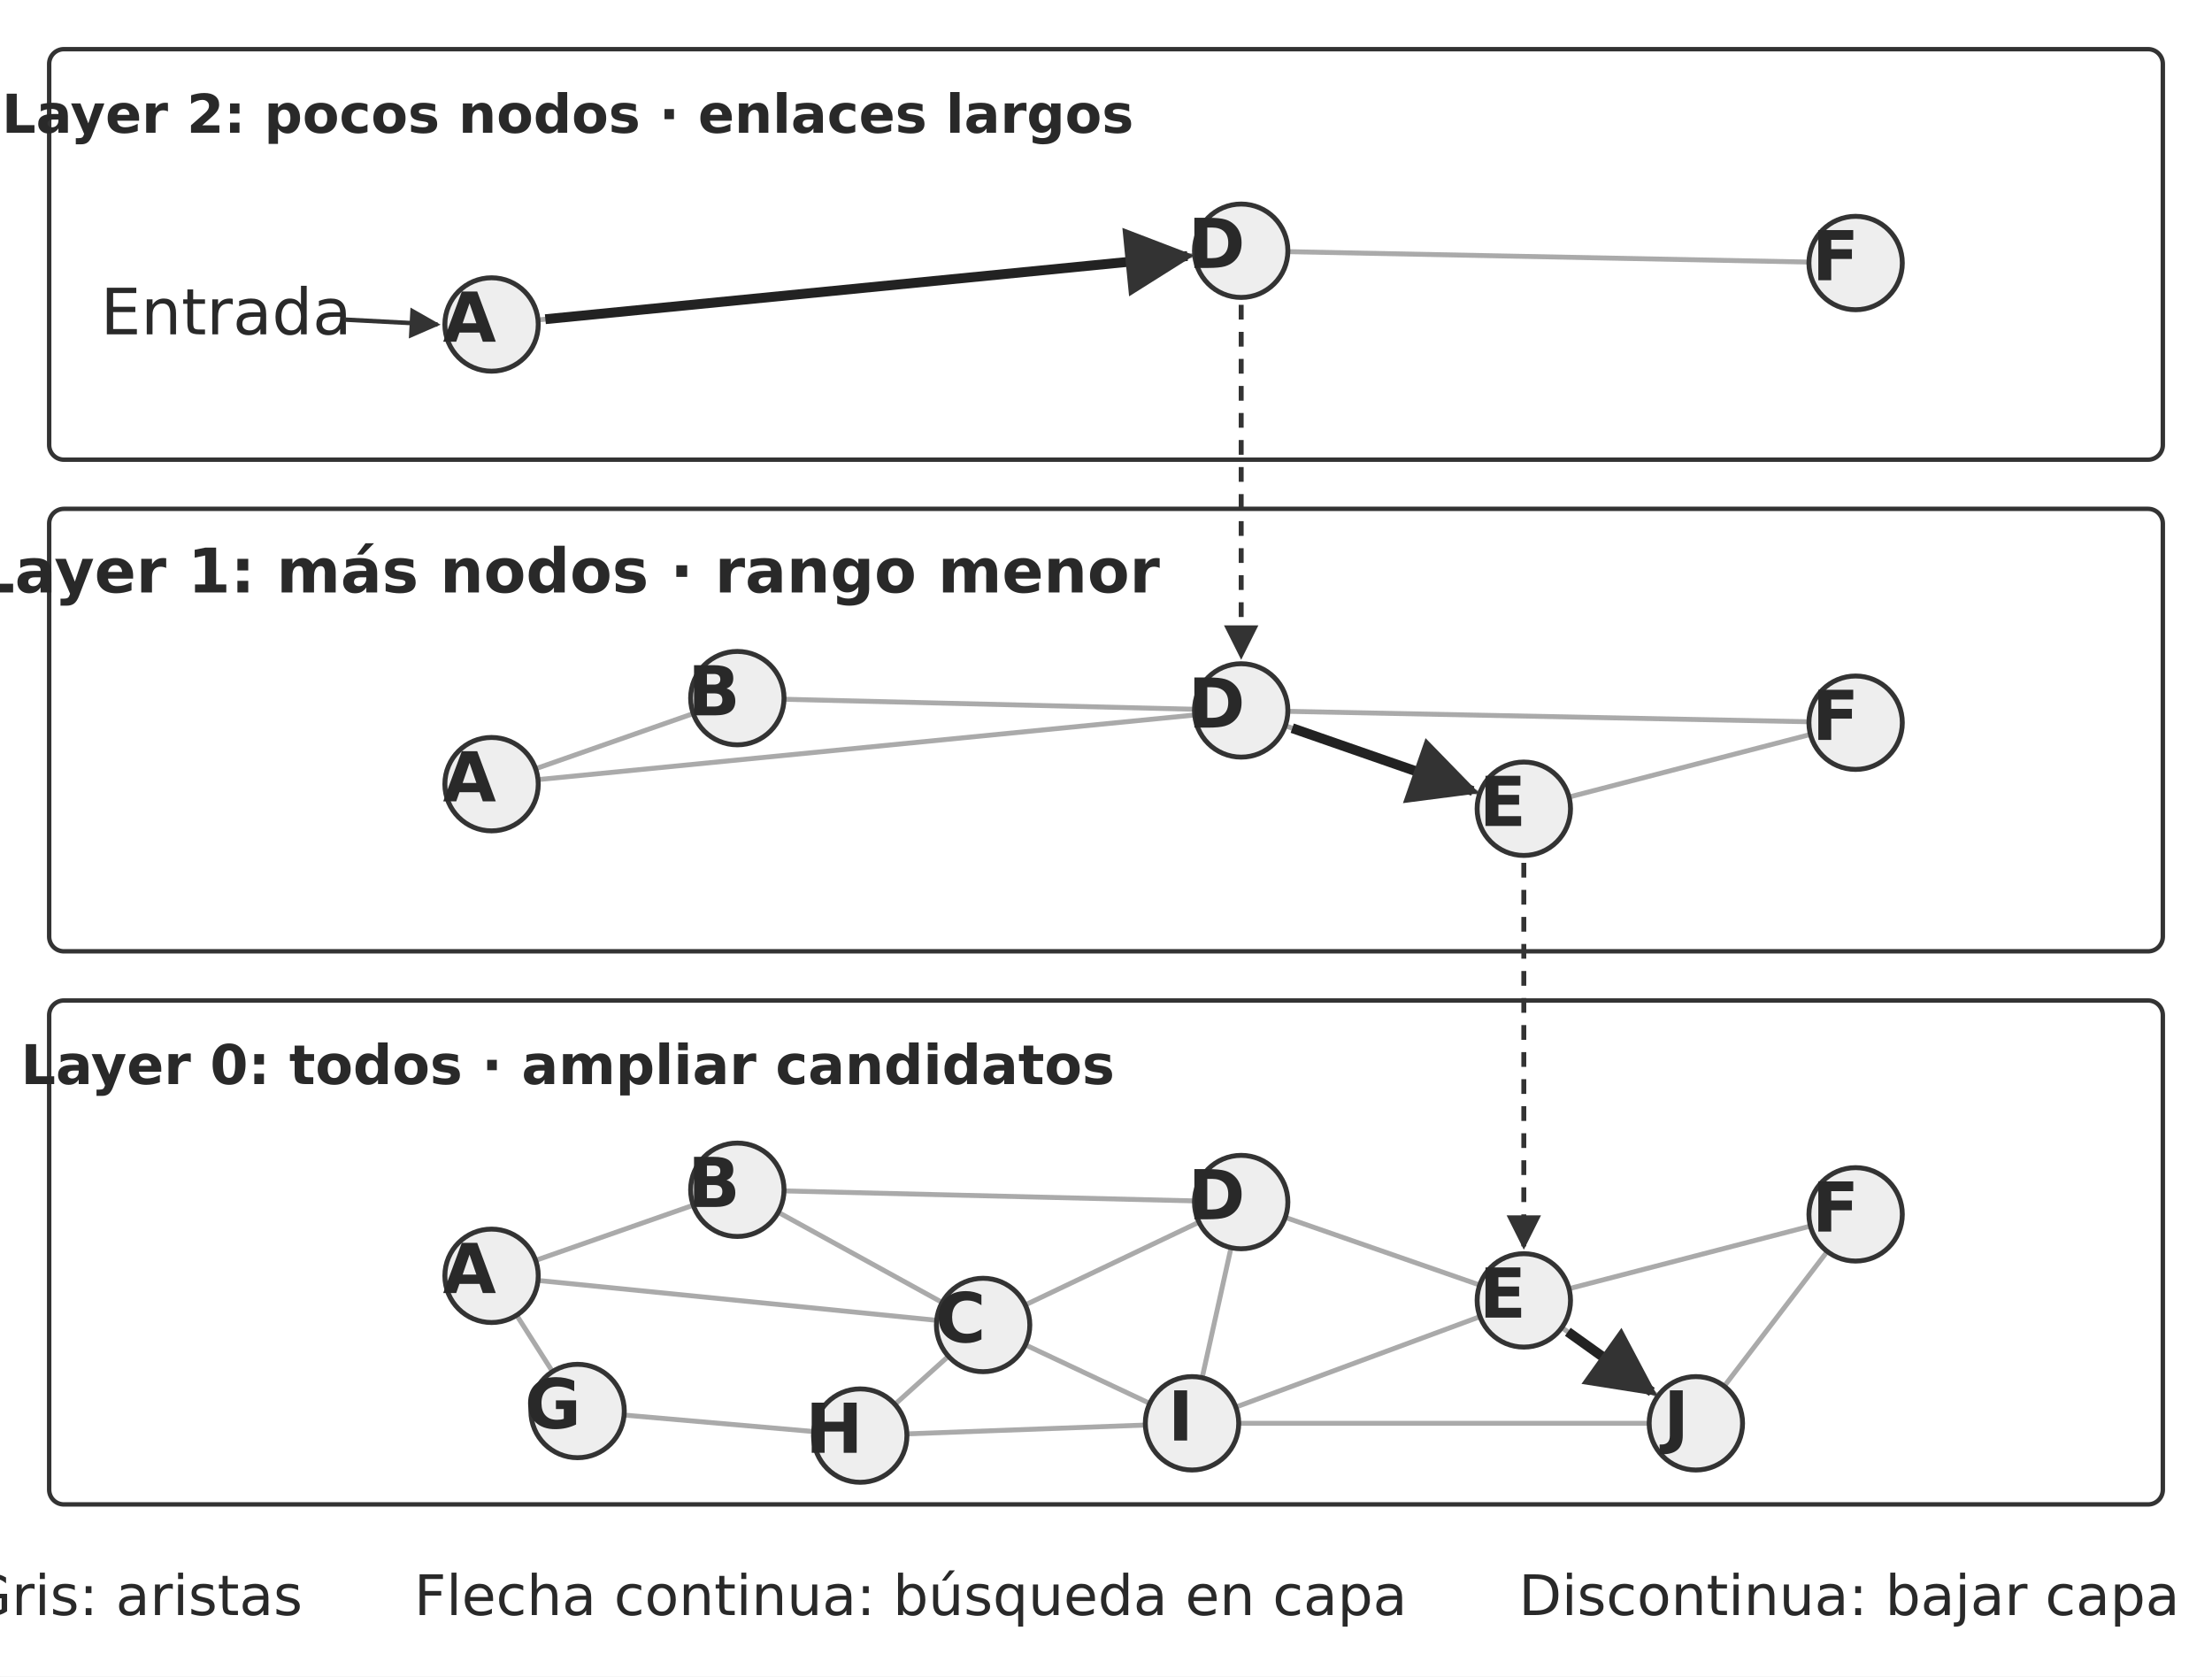
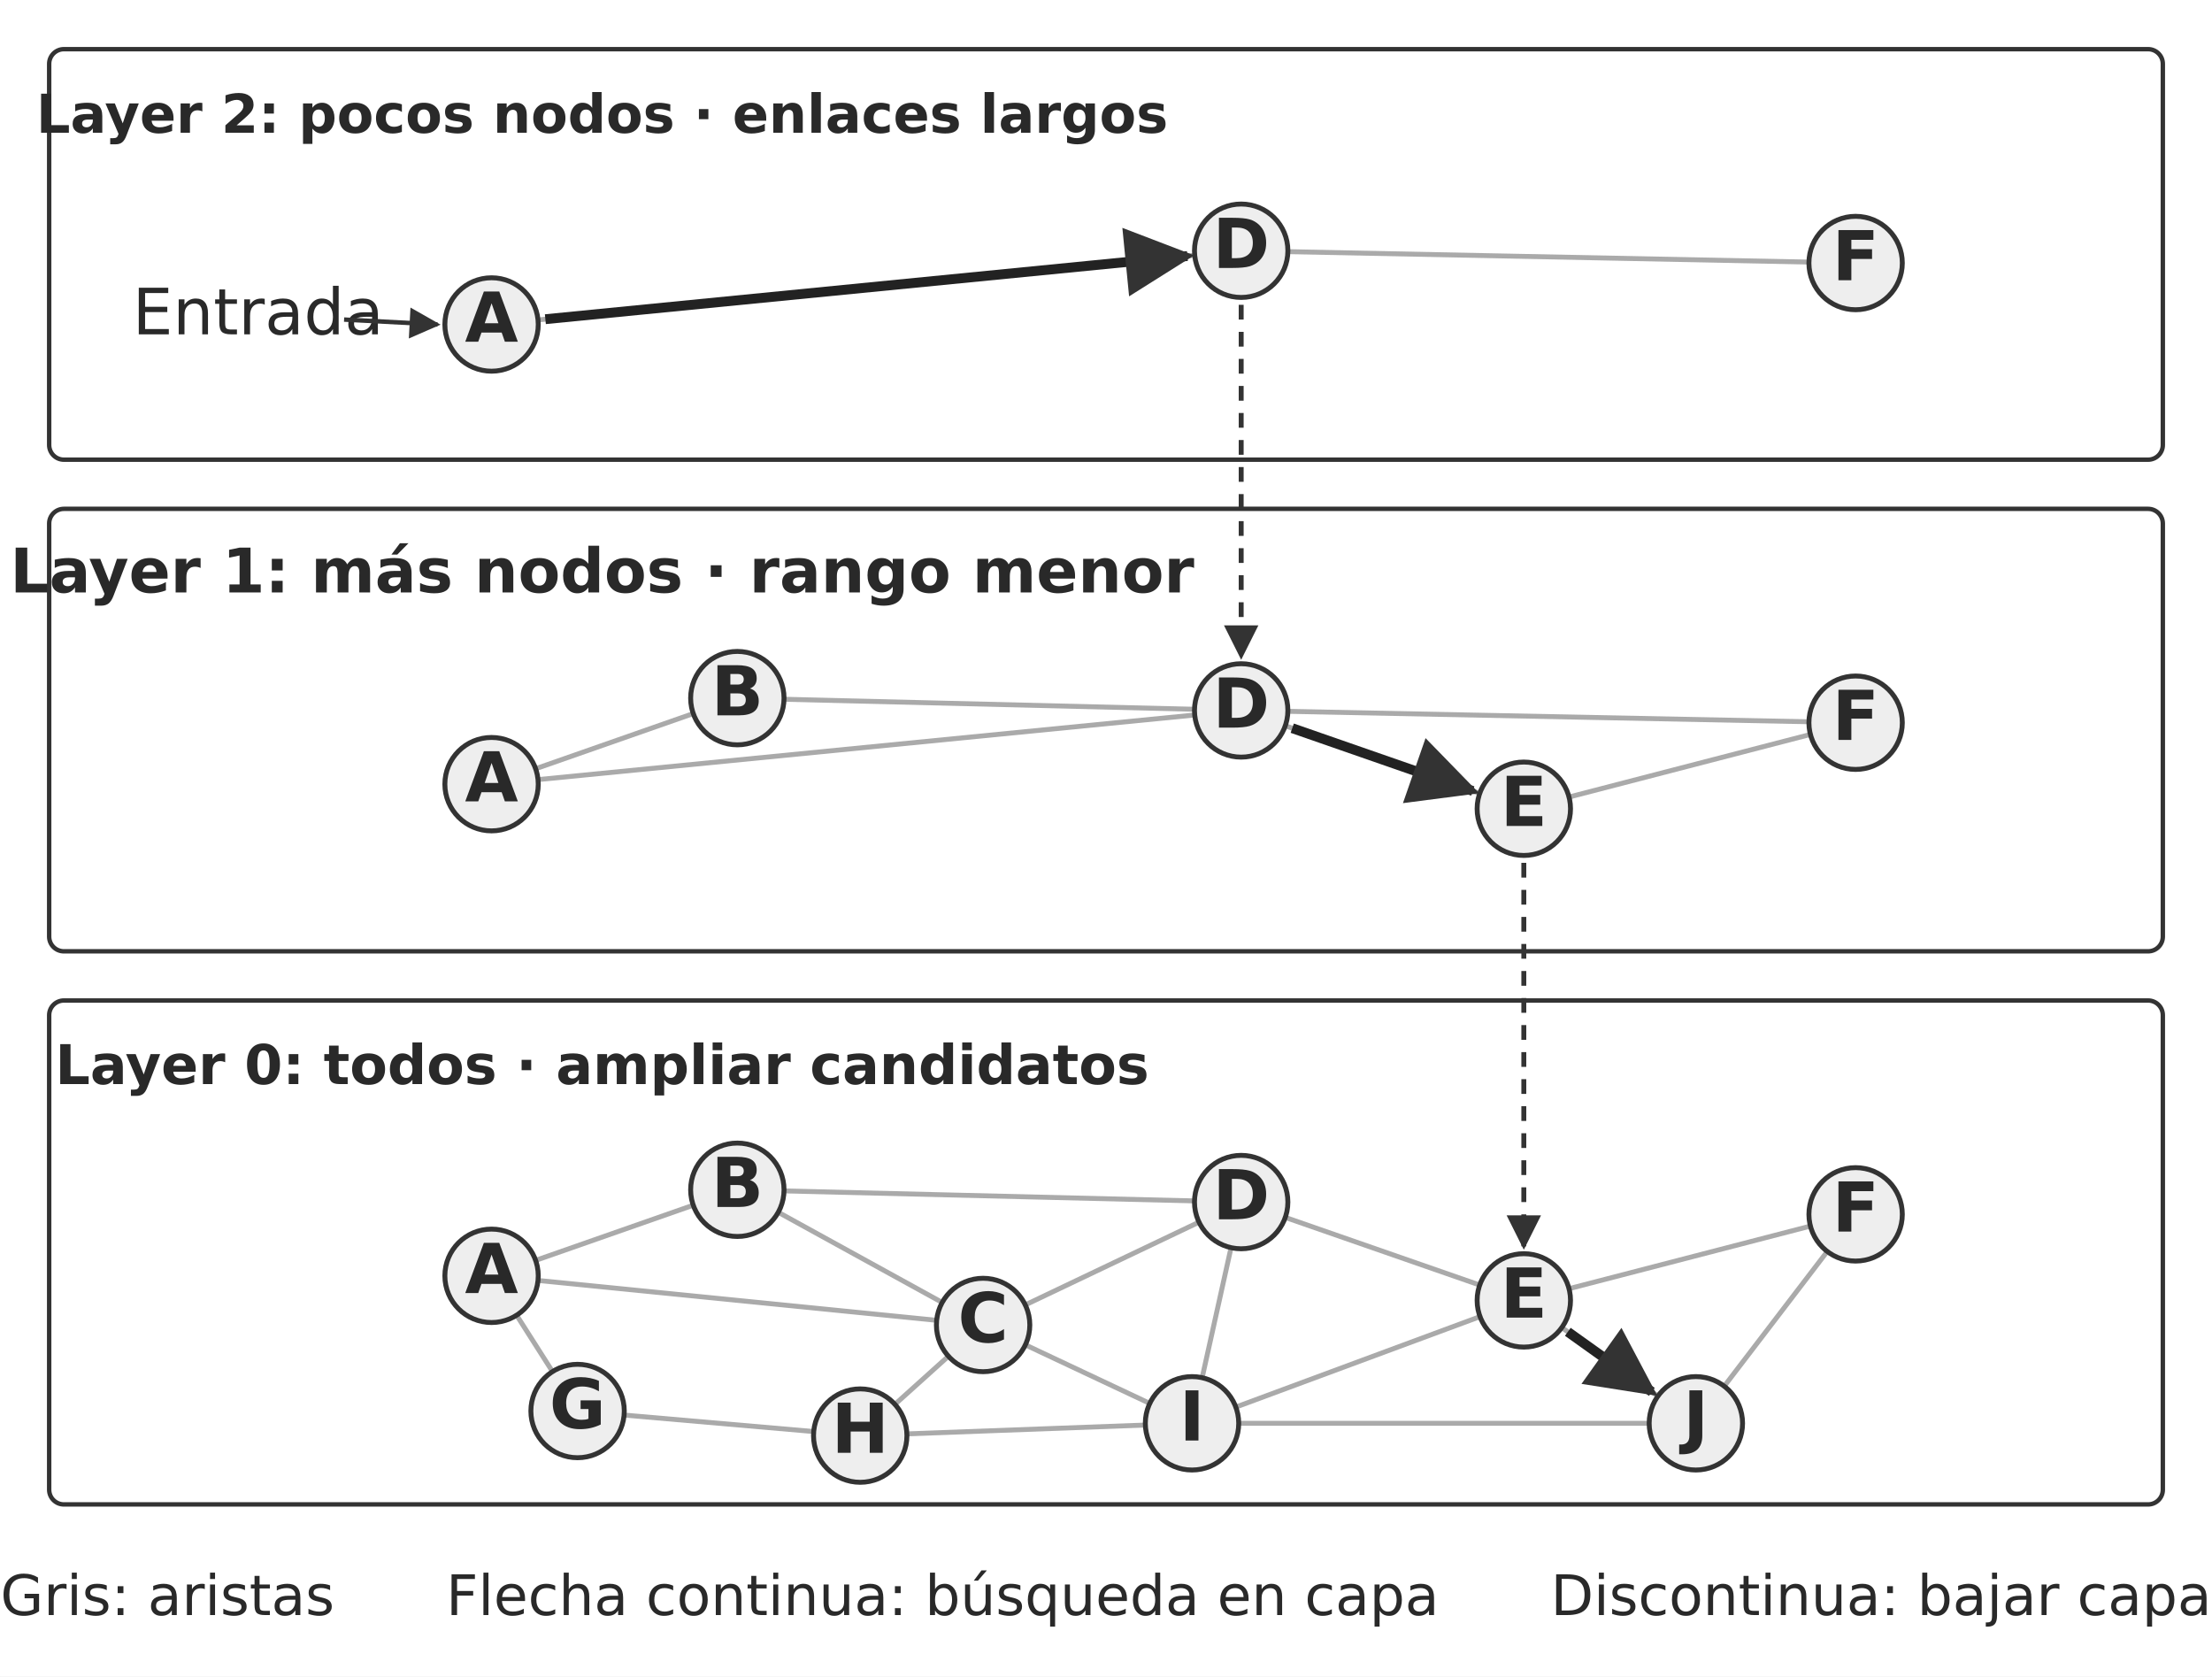
<svg xmlns="http://www.w3.org/2000/svg" width="106.000mm" height="80.324mm" viewBox="0 0 900 682" role="img" aria-labelledby="title desc">
  <defs>
    <marker id="arrow" viewBox="0 0 10 10" refX="9" refY="5" markerWidth="7" markerHeight="7" orient="auto-start-reverse">
      <path d="M0 0 L10 5 L0 10 Z" fill="#333333" />
    </marker>
  </defs>
  <rect width="900" height="682" fill="#ffffff" y="0" />
  <rect x="20" y="20" width="860" height="167" rx="6" fill="#ffffff" stroke="#333333" stroke-width="1.8" />
-   <text x="231" y="54" text-anchor="middle" font-family="&quot;DejaVu Sans&quot;, Arial, &quot;Helvetica Neue&quot;, sans-serif" font-size="21.8" font-weight="700" fill="#292929">Layer 2: pocos nodos · enlaces largos</text>
+   <text x="245" y="54" text-anchor="middle" font-family="&quot;DejaVu Sans&quot;, Arial, &quot;Helvetica Neue&quot;, sans-serif" font-size="21.8" font-weight="700" fill="#292929">Layer 2: pocos nodos · enlaces largos</text>
  <path d="M200 132 L505 102" fill="none" stroke="#aaaaaa" stroke-width="2" />
  <path d="M505 102 L755 107" fill="none" stroke="#aaaaaa" stroke-width="2" />
  <circle cx="200" cy="132" r="19" fill="#eeeeee" stroke="#333333" stroke-width="2" />
-   <text x="191.03" y="139" text-anchor="middle" font-family="&quot;DejaVu Sans&quot;, Arial, &quot;Helvetica Neue&quot;, sans-serif" font-size="28.0" font-weight="700" fill="#292929">A</text>
+   <text x="200" y="139" text-anchor="middle" font-family="&quot;DejaVu Sans&quot;, Arial, &quot;Helvetica Neue&quot;, sans-serif" font-size="28.0" font-weight="700" fill="#292929">A</text>
  <circle cx="505" cy="102" r="19" fill="#eeeeee" stroke="#333333" stroke-width="2" />
-   <text x="495" y="109" text-anchor="middle" font-family="&quot;DejaVu Sans&quot;, Arial, &quot;Helvetica Neue&quot;, sans-serif" font-size="28.0" font-weight="700" fill="#292929">D</text>
+   <text x="505" y="109" text-anchor="middle" font-family="&quot;DejaVu Sans&quot;, Arial, &quot;Helvetica Neue&quot;, sans-serif" font-size="28.0" font-weight="700" fill="#292929">D</text>
  <circle cx="755" cy="107" r="19" fill="#eeeeee" stroke="#333333" stroke-width="2" />
-   <text x="746.81" y="114" text-anchor="middle" font-family="&quot;DejaVu Sans&quot;, Arial, &quot;Helvetica Neue&quot;, sans-serif" font-size="28.0" font-weight="700" fill="#292929">F</text>
+   <text x="755" y="114" text-anchor="middle" font-family="&quot;DejaVu Sans&quot;, Arial, &quot;Helvetica Neue&quot;, sans-serif" font-size="28.0" font-weight="700" fill="#292929">F</text>
  <rect x="20" y="207" width="860" height="180" rx="6" fill="#ffffff" stroke="#333333" stroke-width="1.8" />
-   <text x="231" y="241" text-anchor="middle" font-family="&quot;DejaVu Sans&quot;, Arial, &quot;Helvetica Neue&quot;, sans-serif" font-size="25.0" font-weight="700" fill="#292929">Layer 1: más nodos · rango menor</text>
+   <text x="245" y="241" text-anchor="middle" font-family="&quot;DejaVu Sans&quot;, Arial, &quot;Helvetica Neue&quot;, sans-serif" font-size="25.0" font-weight="700" fill="#292929">Layer 1: más nodos · rango menor</text>
  <path d="M200 319 L300 284" fill="none" stroke="#aaaaaa" stroke-width="2" />
  <path d="M200 319 L505 289" fill="none" stroke="#aaaaaa" stroke-width="2" />
  <path d="M300 284 L505 289" fill="none" stroke="#aaaaaa" stroke-width="2" />
  <path d="M505 289 L620 329" fill="none" stroke="#aaaaaa" stroke-width="2" />
  <path d="M505 289 L755 294" fill="none" stroke="#aaaaaa" stroke-width="2" />
  <path d="M620 329 L755 294" fill="none" stroke="#aaaaaa" stroke-width="2" />
  <circle cx="200" cy="319" r="19" fill="#eeeeee" stroke="#333333" stroke-width="2" />
-   <text x="191.03" y="326" text-anchor="middle" font-family="&quot;DejaVu Sans&quot;, Arial, &quot;Helvetica Neue&quot;, sans-serif" font-size="28.0" font-weight="700" fill="#292929">A</text>
+   <text x="200" y="326" text-anchor="middle" font-family="&quot;DejaVu Sans&quot;, Arial, &quot;Helvetica Neue&quot;, sans-serif" font-size="28.0" font-weight="700" fill="#292929">A</text>
  <circle cx="300" cy="284" r="19" fill="#eeeeee" stroke="#333333" stroke-width="2" />
-   <text x="290.47" y="291" text-anchor="middle" font-family="&quot;DejaVu Sans&quot;, Arial, &quot;Helvetica Neue&quot;, sans-serif" font-size="28.0" font-weight="700" fill="#292929">B</text>
+   <text x="300" y="291" text-anchor="middle" font-family="&quot;DejaVu Sans&quot;, Arial, &quot;Helvetica Neue&quot;, sans-serif" font-size="28.0" font-weight="700" fill="#292929">B</text>
  <circle cx="505" cy="289" r="19" fill="#eeeeee" stroke="#333333" stroke-width="2" />
-   <text x="495" y="296" text-anchor="middle" font-family="&quot;DejaVu Sans&quot;, Arial, &quot;Helvetica Neue&quot;, sans-serif" font-size="28.0" font-weight="700" fill="#292929">D</text>
+   <text x="505" y="296" text-anchor="middle" font-family="&quot;DejaVu Sans&quot;, Arial, &quot;Helvetica Neue&quot;, sans-serif" font-size="28.0" font-weight="700" fill="#292929">D</text>
  <circle cx="620" cy="329" r="19" fill="#eeeeee" stroke="#333333" stroke-width="2" />
-   <text x="611.39" y="336" text-anchor="middle" font-family="&quot;DejaVu Sans&quot;, Arial, &quot;Helvetica Neue&quot;, sans-serif" font-size="28.0" font-weight="700" fill="#292929">E</text>
+   <text x="620" y="336" text-anchor="middle" font-family="&quot;DejaVu Sans&quot;, Arial, &quot;Helvetica Neue&quot;, sans-serif" font-size="28.0" font-weight="700" fill="#292929">E</text>
  <circle cx="755" cy="294" r="19" fill="#eeeeee" stroke="#333333" stroke-width="2" />
-   <text x="746.81" y="301" text-anchor="middle" font-family="&quot;DejaVu Sans&quot;, Arial, &quot;Helvetica Neue&quot;, sans-serif" font-size="28.0" font-weight="700" fill="#292929">F</text>
+   <text x="755" y="301" text-anchor="middle" font-family="&quot;DejaVu Sans&quot;, Arial, &quot;Helvetica Neue&quot;, sans-serif" font-size="28.0" font-weight="700" fill="#292929">F</text>
  <rect x="20" y="407" width="860" height="205" rx="6" fill="#ffffff" stroke="#333333" stroke-width="1.8" />
-   <text x="231" y="441" text-anchor="middle" font-family="&quot;DejaVu Sans&quot;, Arial, &quot;Helvetica Neue&quot;, sans-serif" font-size="22.3" font-weight="700" fill="#292929">Layer 0: todos · ampliar candidatos</text>
+   <text x="245" y="441" text-anchor="middle" font-family="&quot;DejaVu Sans&quot;, Arial, &quot;Helvetica Neue&quot;, sans-serif" font-size="22.3" font-weight="700" fill="#292929">Layer 0: todos · ampliar candidatos</text>
  <path d="M200 519 L300 484" fill="none" stroke="#aaaaaa" stroke-width="2" />
  <path d="M200 519 L235 574" fill="none" stroke="#aaaaaa" stroke-width="2" />
  <path d="M200 519 L400 539" fill="none" stroke="#aaaaaa" stroke-width="2" />
  <path d="M300 484 L400 539" fill="none" stroke="#aaaaaa" stroke-width="2" />
  <path d="M300 484 L505 489" fill="none" stroke="#aaaaaa" stroke-width="2" />
  <path d="M400 539 L505 489" fill="none" stroke="#aaaaaa" stroke-width="2" />
  <path d="M400 539 L350 584" fill="none" stroke="#aaaaaa" stroke-width="2" />
  <path d="M400 539 L485 579" fill="none" stroke="#aaaaaa" stroke-width="2" />
  <path d="M505 489 L620 529" fill="none" stroke="#aaaaaa" stroke-width="2" />
  <path d="M505 489 L485 579" fill="none" stroke="#aaaaaa" stroke-width="2" />
  <path d="M620 529 L485 579" fill="none" stroke="#aaaaaa" stroke-width="2" />
  <path d="M620 529 L755 494" fill="none" stroke="#aaaaaa" stroke-width="2" />
  <path d="M620 529 L690 579" fill="none" stroke="#aaaaaa" stroke-width="2" />
  <path d="M755 494 L690 579" fill="none" stroke="#aaaaaa" stroke-width="2" />
  <path d="M235 574 L350 584" fill="none" stroke="#aaaaaa" stroke-width="2" />
  <path d="M350 584 L485 579" fill="none" stroke="#aaaaaa" stroke-width="2" />
  <path d="M485 579 L690 579" fill="none" stroke="#aaaaaa" stroke-width="2" />
  <circle cx="200" cy="519" r="19" fill="#eeeeee" stroke="#333333" stroke-width="2" />
-   <text x="191.03" y="526" text-anchor="middle" font-family="&quot;DejaVu Sans&quot;, Arial, &quot;Helvetica Neue&quot;, sans-serif" font-size="28.0" font-weight="700" fill="#292929">A</text>
+   <text x="200" y="526" text-anchor="middle" font-family="&quot;DejaVu Sans&quot;, Arial, &quot;Helvetica Neue&quot;, sans-serif" font-size="28.0" font-weight="700" fill="#292929">A</text>
  <circle cx="300" cy="484" r="19" fill="#eeeeee" stroke="#333333" stroke-width="2" />
-   <text x="290.47" y="491" text-anchor="middle" font-family="&quot;DejaVu Sans&quot;, Arial, &quot;Helvetica Neue&quot;, sans-serif" font-size="28.0" font-weight="700" fill="#292929">B</text>
+   <text x="300" y="491" text-anchor="middle" font-family="&quot;DejaVu Sans&quot;, Arial, &quot;Helvetica Neue&quot;, sans-serif" font-size="28.0" font-weight="700" fill="#292929">B</text>
  <circle cx="400" cy="539" r="19" fill="#eeeeee" stroke="#333333" stroke-width="2" />
-   <text x="390.82" y="546" text-anchor="middle" font-family="&quot;DejaVu Sans&quot;, Arial, &quot;Helvetica Neue&quot;, sans-serif" font-size="28.0" font-weight="700" fill="#292929">C</text>
+   <text x="400" y="546" text-anchor="middle" font-family="&quot;DejaVu Sans&quot;, Arial, &quot;Helvetica Neue&quot;, sans-serif" font-size="28.0" font-weight="700" fill="#292929">C</text>
  <circle cx="505" cy="489" r="19" fill="#eeeeee" stroke="#333333" stroke-width="2" />
-   <text x="495" y="496" text-anchor="middle" font-family="&quot;DejaVu Sans&quot;, Arial, &quot;Helvetica Neue&quot;, sans-serif" font-size="28.0" font-weight="700" fill="#292929">D</text>
+   <text x="505" y="496" text-anchor="middle" font-family="&quot;DejaVu Sans&quot;, Arial, &quot;Helvetica Neue&quot;, sans-serif" font-size="28.0" font-weight="700" fill="#292929">D</text>
  <circle cx="620" cy="529" r="19" fill="#eeeeee" stroke="#333333" stroke-width="2" />
-   <text x="611.39" y="536" text-anchor="middle" font-family="&quot;DejaVu Sans&quot;, Arial, &quot;Helvetica Neue&quot;, sans-serif" font-size="28.0" font-weight="700" fill="#292929">E</text>
+   <text x="620" y="536" text-anchor="middle" font-family="&quot;DejaVu Sans&quot;, Arial, &quot;Helvetica Neue&quot;, sans-serif" font-size="28.0" font-weight="700" fill="#292929">E</text>
  <circle cx="755" cy="494" r="19" fill="#eeeeee" stroke="#333333" stroke-width="2" />
-   <text x="746.81" y="501" text-anchor="middle" font-family="&quot;DejaVu Sans&quot;, Arial, &quot;Helvetica Neue&quot;, sans-serif" font-size="28.0" font-weight="700" fill="#292929">F</text>
+   <text x="755" y="501" text-anchor="middle" font-family="&quot;DejaVu Sans&quot;, Arial, &quot;Helvetica Neue&quot;, sans-serif" font-size="28.0" font-weight="700" fill="#292929">F</text>
  <circle cx="235" cy="574" r="19" fill="#eeeeee" stroke="#333333" stroke-width="2" />
-   <text x="224.96" y="581" text-anchor="middle" font-family="&quot;DejaVu Sans&quot;, Arial, &quot;Helvetica Neue&quot;, sans-serif" font-size="28.0" font-weight="700" fill="#292929">G</text>
+   <text x="235" y="581" text-anchor="middle" font-family="&quot;DejaVu Sans&quot;, Arial, &quot;Helvetica Neue&quot;, sans-serif" font-size="28.0" font-weight="700" fill="#292929">G</text>
  <circle cx="350" cy="584" r="19" fill="#eeeeee" stroke="#333333" stroke-width="2" />
-   <text x="339.4" y="591" text-anchor="middle" font-family="&quot;DejaVu Sans&quot;, Arial, &quot;Helvetica Neue&quot;, sans-serif" font-size="28.0" font-weight="700" fill="#292929">H</text>
+   <text x="350" y="591" text-anchor="middle" font-family="&quot;DejaVu Sans&quot;, Arial, &quot;Helvetica Neue&quot;, sans-serif" font-size="28.0" font-weight="700" fill="#292929">H</text>
  <circle cx="485" cy="579" r="19" fill="#eeeeee" stroke="#333333" stroke-width="2" />
-   <text x="480.38" y="586" text-anchor="middle" font-family="&quot;DejaVu Sans&quot;, Arial, &quot;Helvetica Neue&quot;, sans-serif" font-size="28.0" font-weight="700" fill="#292929">I</text>
+   <text x="485" y="586" text-anchor="middle" font-family="&quot;DejaVu Sans&quot;, Arial, &quot;Helvetica Neue&quot;, sans-serif" font-size="28.0" font-weight="700" fill="#292929">I</text>
  <circle cx="690" cy="579" r="19" fill="#eeeeee" stroke="#333333" stroke-width="2" />
-   <text x="682.05" y="586" text-anchor="middle" font-family="&quot;DejaVu Sans&quot;, Arial, &quot;Helvetica Neue&quot;, sans-serif" font-size="28.0" font-weight="700" fill="#292929">J</text>
+   <text x="690" y="586" text-anchor="middle" font-family="&quot;DejaVu Sans&quot;, Arial, &quot;Helvetica Neue&quot;, sans-serif" font-size="28.0" font-weight="700" fill="#292929">J</text>
  <path d="M221.894 129.846 L483.106 104.154" fill="none" stroke="#222222" stroke-width="4" marker-end="url(#arrow)" />
  <path d="M525.779 296.227 L599.221 321.773" fill="none" stroke="#222222" stroke-width="4" marker-end="url(#arrow)" />
  <path d="M637.902 541.787 L672.098 566.213" fill="none" stroke="#222222" stroke-width="4" marker-end="url(#arrow)" />
  <path d="M505 124 L505 267" fill="none" stroke="#333333" stroke-width="2" stroke-dasharray="6 5" marker-end="url(#arrow)" />
  <path d="M620 351 L620 507" fill="none" stroke="#333333" stroke-width="2" stroke-dasharray="6 5" marker-end="url(#arrow)" />
-   <text x="92" y="136" text-anchor="middle" font-family="&quot;DejaVu Sans&quot;, Arial, &quot;Helvetica Neue&quot;, sans-serif" font-size="26.0" font-weight="400" fill="#292929">Entrada</text>
+   <text x="105" y="136" text-anchor="middle" font-family="&quot;DejaVu Sans&quot;, Arial, &quot;Helvetica Neue&quot;, sans-serif" font-size="26.0" font-weight="400" fill="#292929">Entrada</text>
  <path d="M140 130 L178 132" fill="none" stroke="#333333" stroke-width="1.8" marker-end="url(#arrow)" />
-   <text x="437" y="657" text-anchor="middle" font-family="&quot;DejaVu Sans&quot;, Arial, &quot;Helvetica Neue&quot;, sans-serif" font-size="22.7" font-weight="400" fill="#292929">Gris: aristas　　Flecha continua: búsqueda en capa　　Discontinua: bajar capa</text>
+   <text x="450" y="657" text-anchor="middle" font-family="&quot;DejaVu Sans&quot;, Arial, &quot;Helvetica Neue&quot;, sans-serif" font-size="22.7" font-weight="400" fill="#292929">Gris: aristas　　Flecha continua: búsqueda en capa　　Discontinua: bajar capa</text>
  <defs />
</svg>
